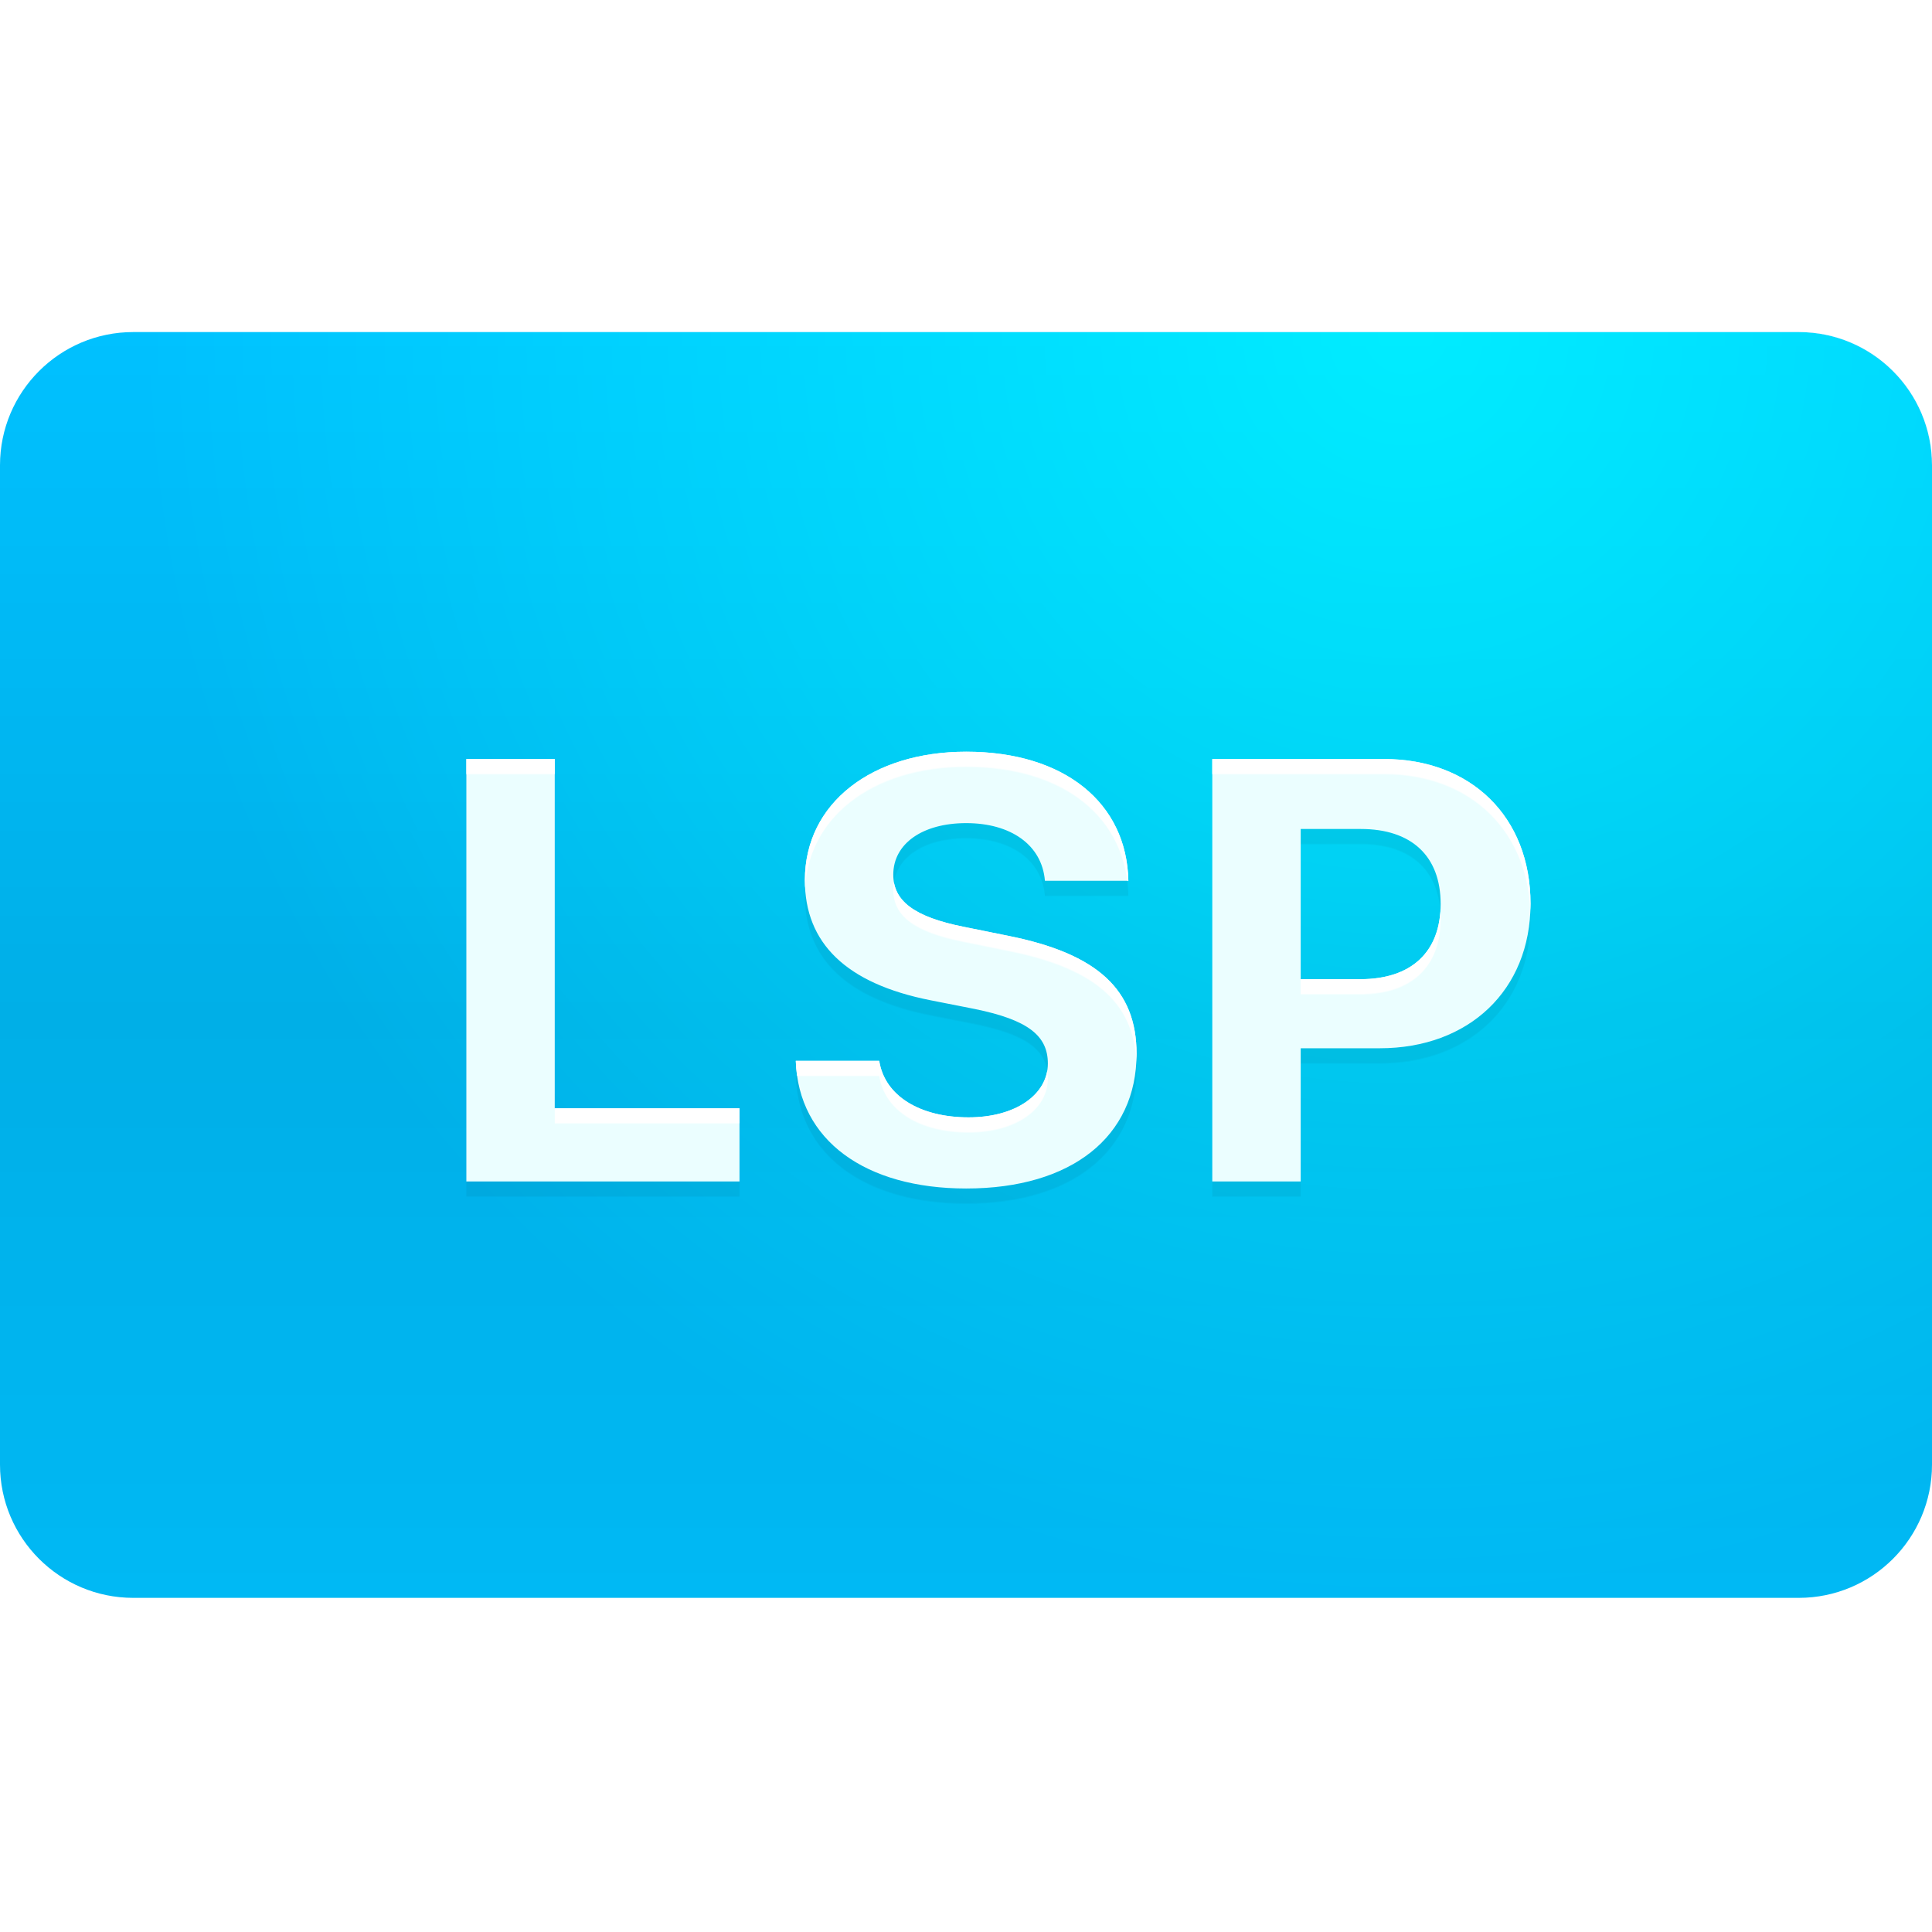
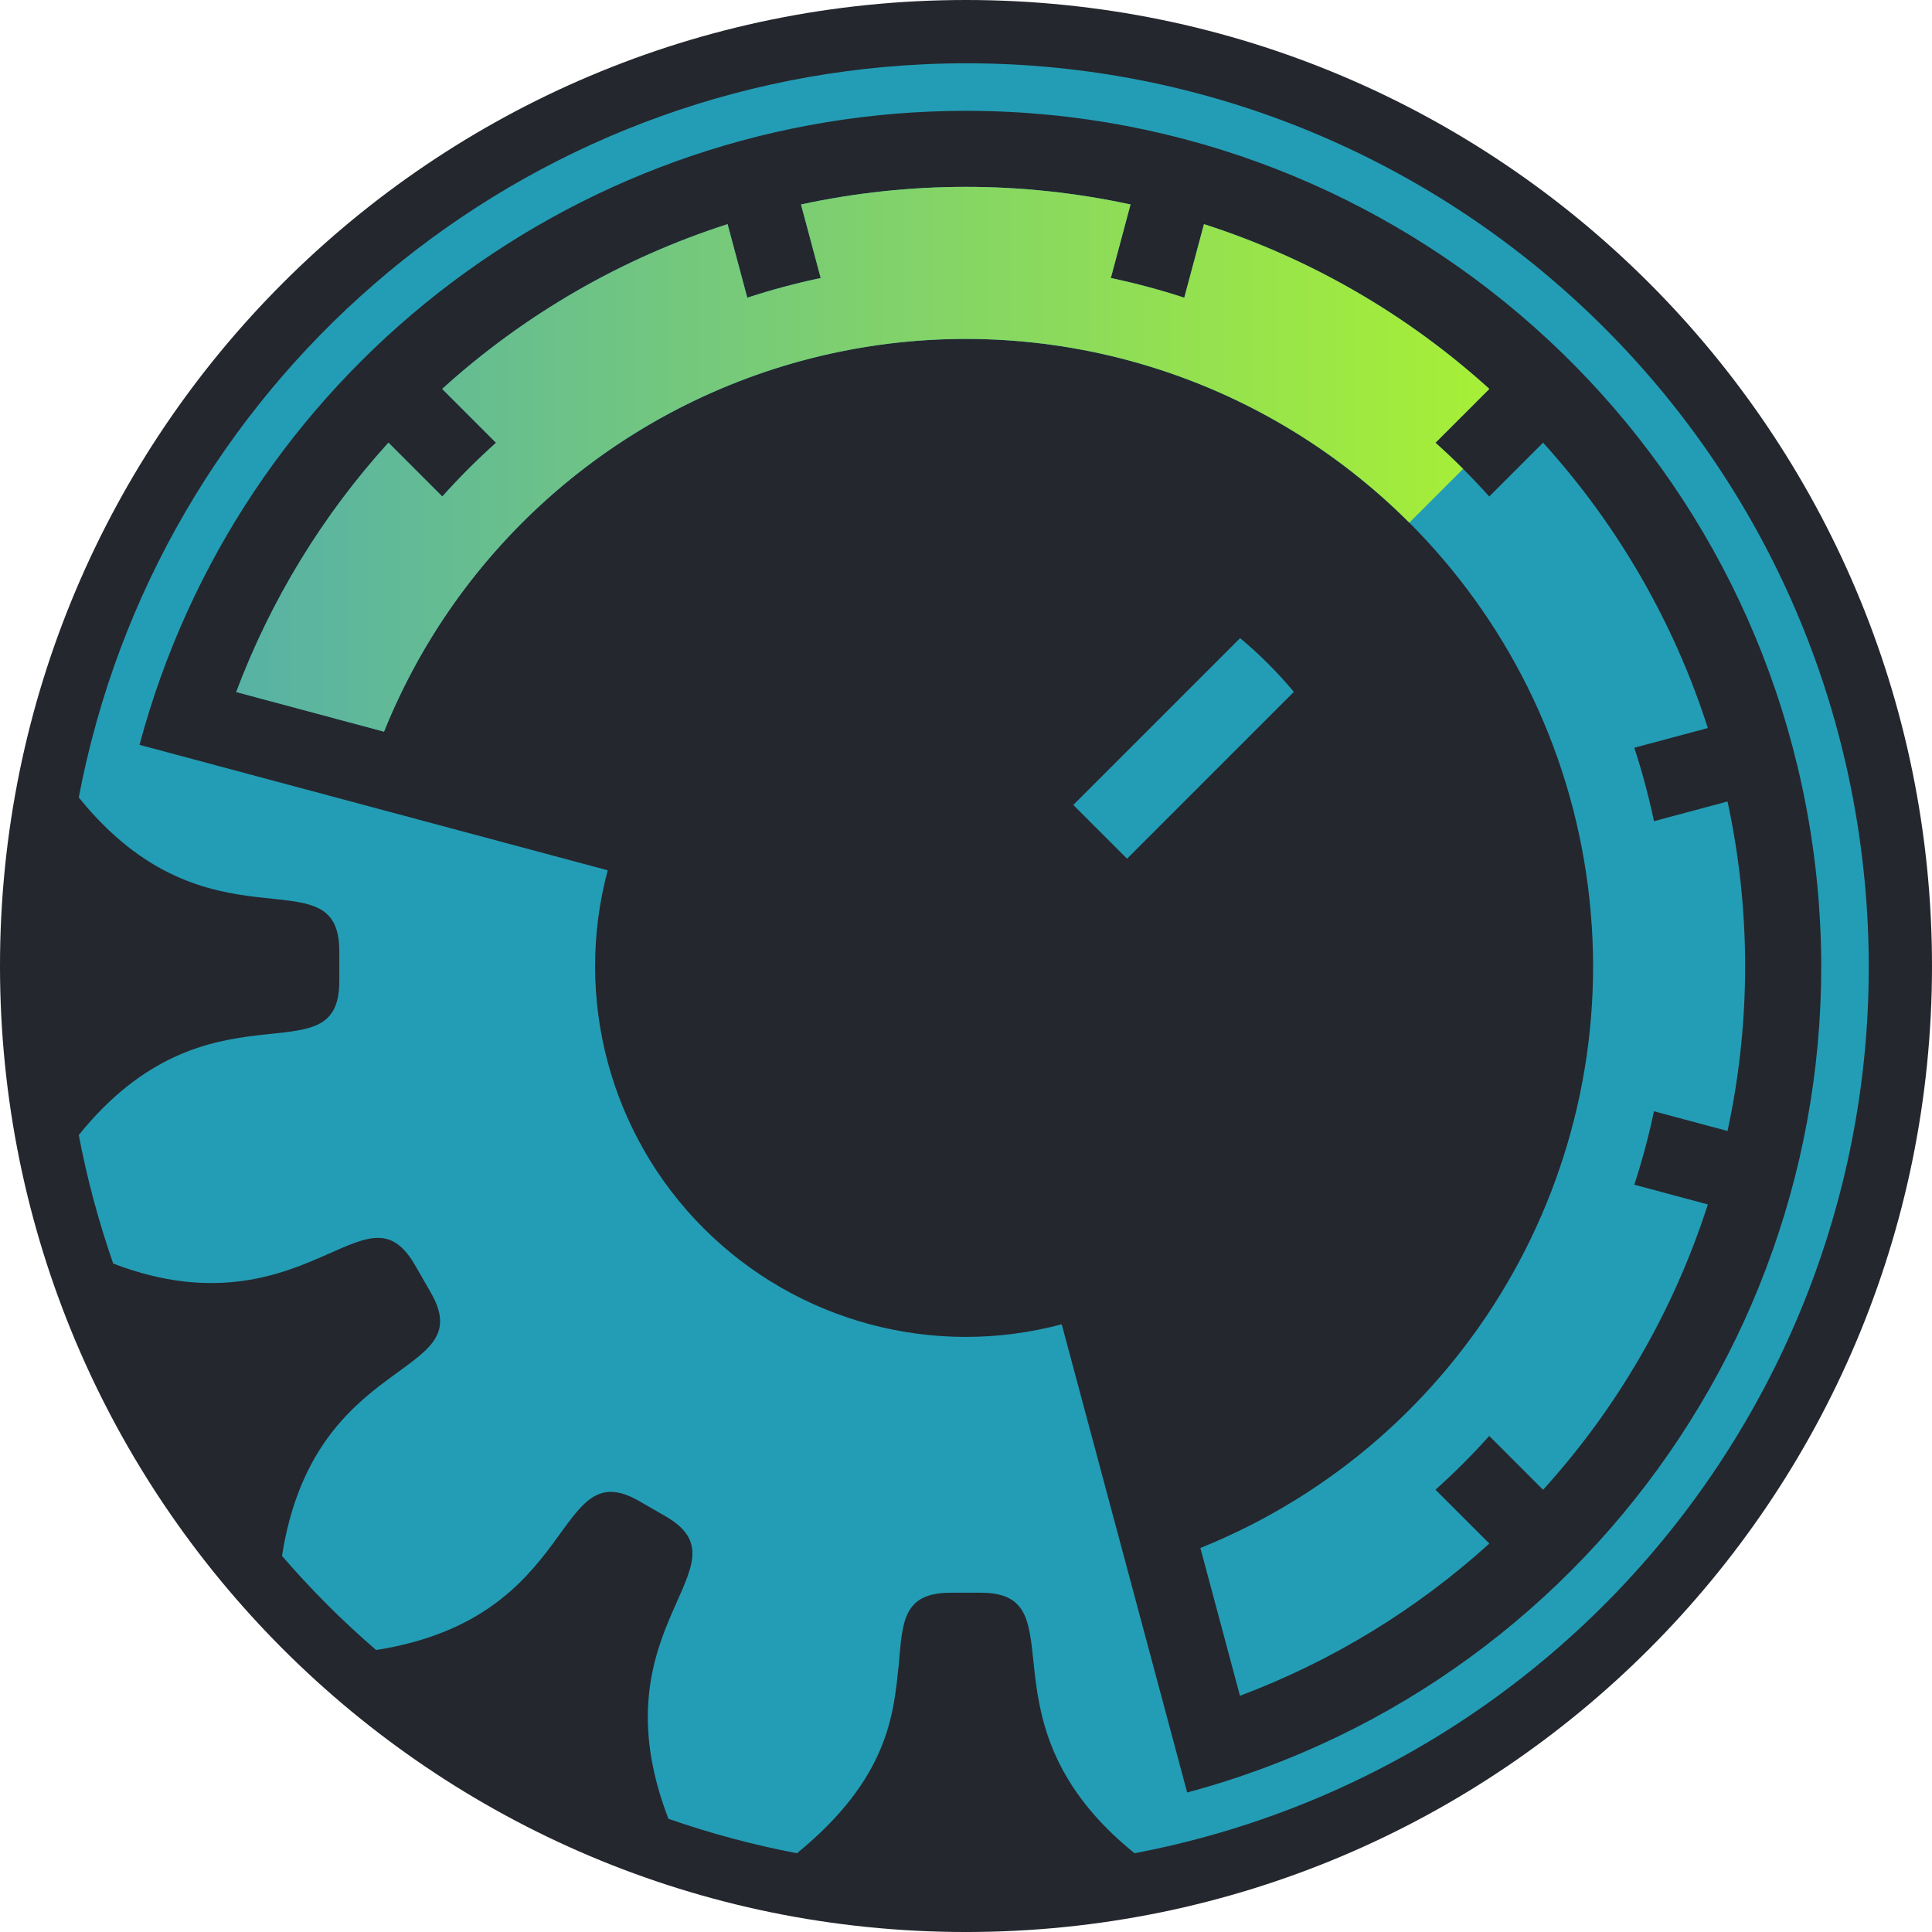
- <svg xmlns="http://www.w3.org/2000/svg" xmlns:xlink="http://www.w3.org/1999/xlink" width="128px" height="128px" viewBox="0 0 128 128" version="1.1">
-   <defs>
-     <linearGradient x1="50%" y1="0%" x2="50%" y2="138.358%" id="linearGradient-1">
-       <stop stop-color="#000000" stop-opacity="0" offset="0%" />
-       <stop stop-color="#000000" stop-opacity="0.471" offset="39.062%" />
-       <stop stop-color="#000000" stop-opacity="0" offset="100%" />
+ <svg xmlns="http://www.w3.org/2000/svg" xmlns:ns1="http://www.openswatchbook.org/uri/2009/osb" xmlns:xlink="http://www.w3.org/1999/xlink" width="1000" height="1000" viewBox="0 0 264.583 264.583" version="1.1" id="svg9">
+   <defs id="defs13">
+     <linearGradient id="linearGradient2426">
+       <stop style="stop-color:#57b2a5;stop-opacity:1;" offset="0" id="stop2422" />
+       <stop style="stop-color:#a7ef36;stop-opacity:1" offset="1" id="stop2424" />
    </linearGradient>
-     <radialGradient cx="72.767%" cy="0%" fx="72.767%" fy="0%" r="100%" gradientTransform="translate(0.727674,0),scale(0.655172,1),rotate(90),translate(-0.727674,-0)" id="radialGradient-2">
-       <stop stop-color="#FFFFFF" stop-opacity="0.7" offset="0%" />
-       <stop stop-color="#FFFFFF" stop-opacity="0" offset="100%" />
-     </radialGradient>
-     <rect id="path-3" x="0" y="0" width="128" height="83.862" rx="8.828" />
-     <path d="M48.994,56.276 L48.994,51.427 L36.754,51.427 L36.754,28.287 L30.897,28.287 L30.897,56.276 L48.994,56.276 Z M64.012,56.741 C71.014,56.741 75.3,53.289 75.3,47.819 C75.3,43.571 72.721,41.185 66.805,40.002 L63.837,39.401 C60.54,38.741 59.182,37.675 59.182,35.948 C59.182,33.892 61.122,32.534 64.012,32.534 C66.96,32.534 69.035,33.97 69.229,36.356 L74.757,36.356 C74.66,31.216 70.548,27.802 64.012,27.802 C57.785,27.802 53.324,31.196 53.324,36.317 C53.324,40.487 56.059,43.164 61.645,44.269 L64.594,44.851 C68.104,45.569 69.423,46.616 69.423,48.459 C69.423,50.515 67.29,52.028 64.167,52.028 C60.986,52.028 58.619,50.631 58.251,48.284 L52.723,48.284 C52.897,53.56 57.339,56.741 64.012,56.741 Z M86.175,56.276 L86.175,47.45 L91.412,47.45 C97.308,47.45 101.401,43.61 101.401,37.869 C101.401,32.108 97.444,28.287 91.703,28.287 L80.317,28.287 L80.317,56.276 L86.175,56.276 Z M90.131,42.873 L86.175,42.873 L86.175,32.922 L90.151,32.922 C93.506,32.922 95.446,34.707 95.446,37.888 C95.446,41.088 93.487,42.873 90.131,42.873 Z" id="path-4" />
-     <filter x="-0.7%" y="-1.7%" width="101.4%" height="106.9%" filterUnits="objectBoundingBox" id="filter-5">
-       <feOffset dx="0" dy="1" in="SourceAlpha" result="shadowOffsetOuter1" />
-       <feColorMatrix values="0 0 0 0 0   0 0 0 0 0   0 0 0 0 0  0 0 0 0.05 0" type="matrix" in="shadowOffsetOuter1" />
-     </filter>
-     <filter x="-0.7%" y="-1.7%" width="101.4%" height="106.9%" filterUnits="objectBoundingBox" id="filter-6">
-       <feOffset dx="0" dy="1" in="SourceAlpha" result="shadowOffsetInner1" />
-       <feComposite in="shadowOffsetInner1" in2="SourceAlpha" operator="arithmetic" k2="-1" k3="1" result="shadowInnerInner1" />
-       <feColorMatrix values="0 0 0 0 1   0 0 0 0 1   0 0 0 0 1  0 0 0 1 0" type="matrix" in="shadowInnerInner1" />
-     </filter>
+     <linearGradient id="linearGradient2307" ns1:paint="solid">
+       <stop style="stop-color:#239db5;stop-opacity:1;" offset="0" id="stop2305" />
+     </linearGradient>
+     <linearGradient xlink:href="#linearGradient2426" id="linearGradient835" gradientUnits="userSpaceOnUse" x1="-38.379" y1="26.671" x2="27.543" y2="26.671" gradientTransform="matrix(2.809855,0,0,2.809855,83.51097,83.5111)" />
  </defs>
-   <g id="lsp0" stroke="none" stroke-width="1" fill="none" fill-rule="evenodd">
-     <g transform="translate(0, 22)">
-       <g id="Rectangle">
-         <use fill="#00C1FF" xlink:href="#path-3" />
-         <use fill-opacity="0.2" fill="url(#linearGradient-1)" xlink:href="#path-3" />
-         <use fill="url(#radialGradient-2)" style="mix-blend-mode: overlay;" xlink:href="#path-3" />
-       </g>
-       <g id="LSP" fill-rule="nonzero">
-         <use fill="black" fill-opacity="1" filter="url(#filter-5)" xlink:href="#path-4" />
-         <use fill="#EBFEFF" xlink:href="#path-4" />
-         <use fill="black" fill-opacity="1" filter="url(#filter-6)" xlink:href="#path-4" />
+   <g id="Sketch002" transform="matrix(1,0,0,-1,47.6042,216.9791)" style="stroke:#000000;stroke-opacity:1">
+     <g id="g1038">
+       <circle style="opacity:1;fill:#25272e;fill-opacity:1;fill-rule:nonzero;stroke:none;stroke-width:0.516;stroke-linecap:round;stroke-linejoin:round;stroke-miterlimit:4;stroke-dasharray:none;stroke-dashoffset:0;stroke-opacity:1;paint-order:stroke fill markers" id="path828" transform="scale(1,-1)" cy="-84.687" cx="84.687" r="132.292" />
+       <g id="g1125" transform="matrix(0.9264606,0,0,0.9264606,7.286167,7.286195)">
+         <path id="Sketch002_w0001" d="m 152.944,6.131 a 103.965,103.965 0 0 1 7.947,7.947 l 7.958,-7.958 A 115.204,115.204 0 0 1 193.203,48.301 l -10.871,2.913 a 103.965,103.965 0 0 1 2.909,10.856 l 10.871,-2.913 a 115.204,115.204 0 0 1 1.4e-4,48.707 l -10.871,-2.913 a 103.965,103.965 0 0 1 -2.909,10.857 l 10.871,2.913 a 115.204,115.204 0 0 1 -24.353,42.181 l -7.958,-7.958 a 103.965,103.965 0 0 1 -7.947,7.947 l 7.958,7.958 a 115.204,115.204 0 0 1 -42.181,24.353 l -2.913,-10.871 a 103.965,103.965 0 0 1 -10.856,2.909 l 2.913,10.871 a 115.204,115.204 0 0 1 -48.707,1.3e-4 l 2.913,-10.871 a 103.965,103.965 0 0 1 -10.857,-2.909 l -2.913,10.871 A 115.204,115.204 0 0 1 6.12,168.849 l 7.958,-7.958 a 103.965,103.965 0 0 1 -7.947,-7.947 l -7.958,7.958 A 115.204,115.204 0 0 1 -24.328,124.042 l 21.843,-5.853 A 92.725,92.725 0 1 0 118.19,-2.485 l 5.853,-21.843 a 115.204,115.204 0 0 1 36.86,22.5 l -7.958,7.958" style="opacity:1;fill:#239db5;fill-opacity:1;fill-rule:evenodd;stroke:none;stroke-width:0.983;stroke-miterlimit:4;stroke-dasharray:none;stroke-opacity:1" />
+         <path id="Sketch002_w0002" d="m 99.406,107.353 24.659,24.659 a 63.222,63.222 0 0 0 7.947,-7.947 l -24.659,-24.659 -7.947,7.947" style="fill:#239db5;fill-opacity:1;fill-rule:evenodd;stroke:none;stroke-width:0.983;stroke-miterlimit:4;stroke-dasharray:none;stroke-opacity:1" />
+         <path id="Sketch002_w0003" transform="matrix(0.2645833,0,0,-0.2645833,-47.6042,216.9791)" d="M 472.127,0.545 A 504.446,504.446 0 0 0 0,410.145 c 72.804,90.257 145.687,29.686 145.549,86.018 h 0.006 v 16.447 h -0.006 C 145.79,569.147 72.855,508.427 0,598.748 a 504.446,504.446 0 0 0 19.24,71.807 c 56.913,21.874 94.831,5.846 119.658,-5.16 22.994,-10.176 36.273,-16.621 49.465,6.932 l 0.012,-0.008 8.195,14.26 -0.01,0.006 c 28.358,48.763 -65.092,32.709 -83.018,147.307 a 504.446,504.446 0 0 0 52.566,52.566 C 280.551,868.556 264.694,775.331 313.215,803.32 l 0.002,-0.004 14.246,8.225 -0.004,0.008 c 49.434,28.08 -39.851,60.839 1.986,169.211 A 504.446,504.446 0 0 0 401.252,1000 c 51.555,-42.075 53.96,-78.219 56.836,-105.062 2.11,-24.324 2.288,-40.568 29.262,-40.477 v -0.008 l 16.447,-0.016 v 0.014 C 560.197,854.278 499.577,927.179 589.855,1000 A 504.446,504.446 0 0 0 472.127,0.545 Z M 485.896,26.648 A 477.897,477.897 0 0 1 619.242,966.059 L 549.152,704.479 A 207.089,207.089 0 0 1 295.521,450.848 L 33.939,380.758 A 477.897,477.897 0 0 1 485.896,26.648 Z" style="fill:#239db5;fill-opacity:1;fill-rule:evenodd;stroke:none;stroke-width:3.717;stroke-miterlimit:4;stroke-dasharray:none;stroke-opacity:1" />
+         <path id="Sketch003_w0000" d="m 157.025,157.025 -7.947,-7.947 A 92.725,92.725 0 0 1 -2.485,118.19 l -21.842,5.853 a 115.204,115.204 0 0 0 22.5,36.859 l 7.958,-7.958 a 103.965,103.965 0 0 0 7.947,7.947 l -7.958,7.958 A 115.204,115.204 0 0 0 48.301,193.203 l 2.913,-10.871 a 103.965,103.965 0 0 0 10.856,2.909 l -2.913,10.871 a 115.204,115.204 0 0 0 48.707,-1.3e-4 l -2.913,-10.871 A 103.965,103.965 0 0 0 115.808,182.332 l 2.913,10.871 a 115.204,115.204 0 0 0 42.181,-24.353 l -7.958,-7.958 a 103.965,103.965 0 0 0 4.081,-3.866" style="fill:url(#linearGradient835);fill-opacity:1;fill-rule:evenodd;stroke:none;stroke-width:0.983;stroke-miterlimit:4;stroke-dasharray:none" />
      </g>
    </g>
  </g>
</svg>
